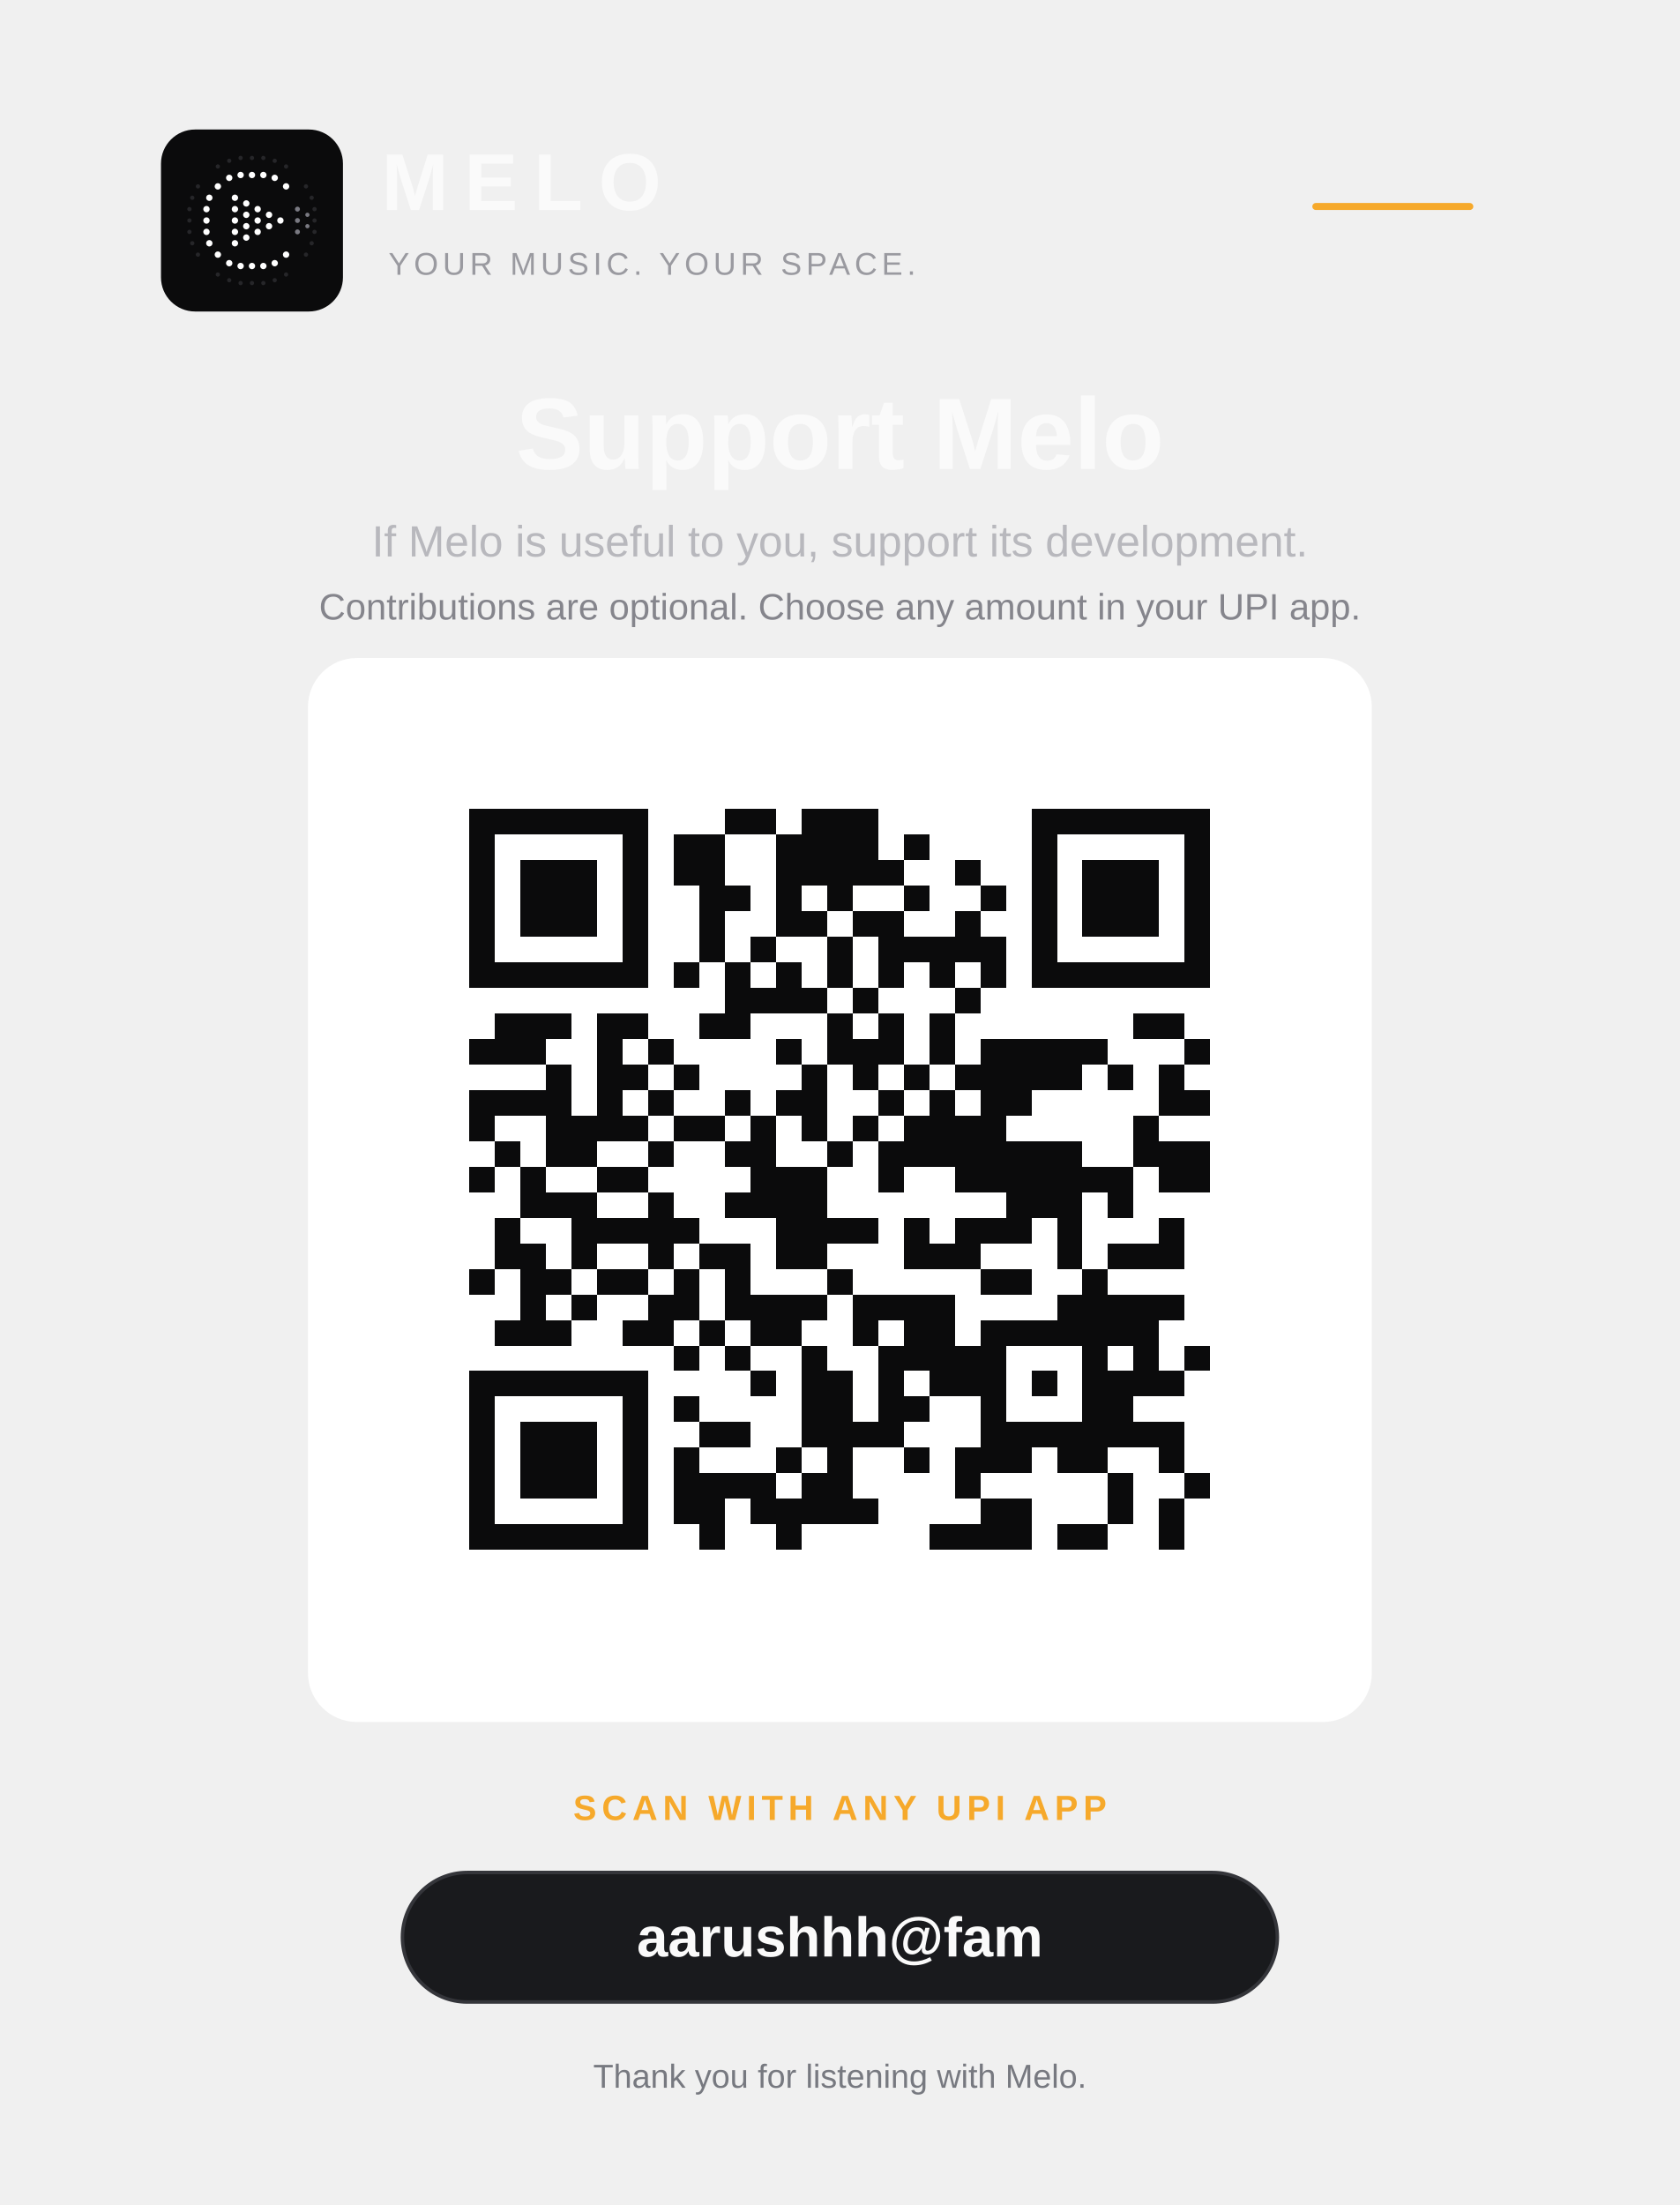
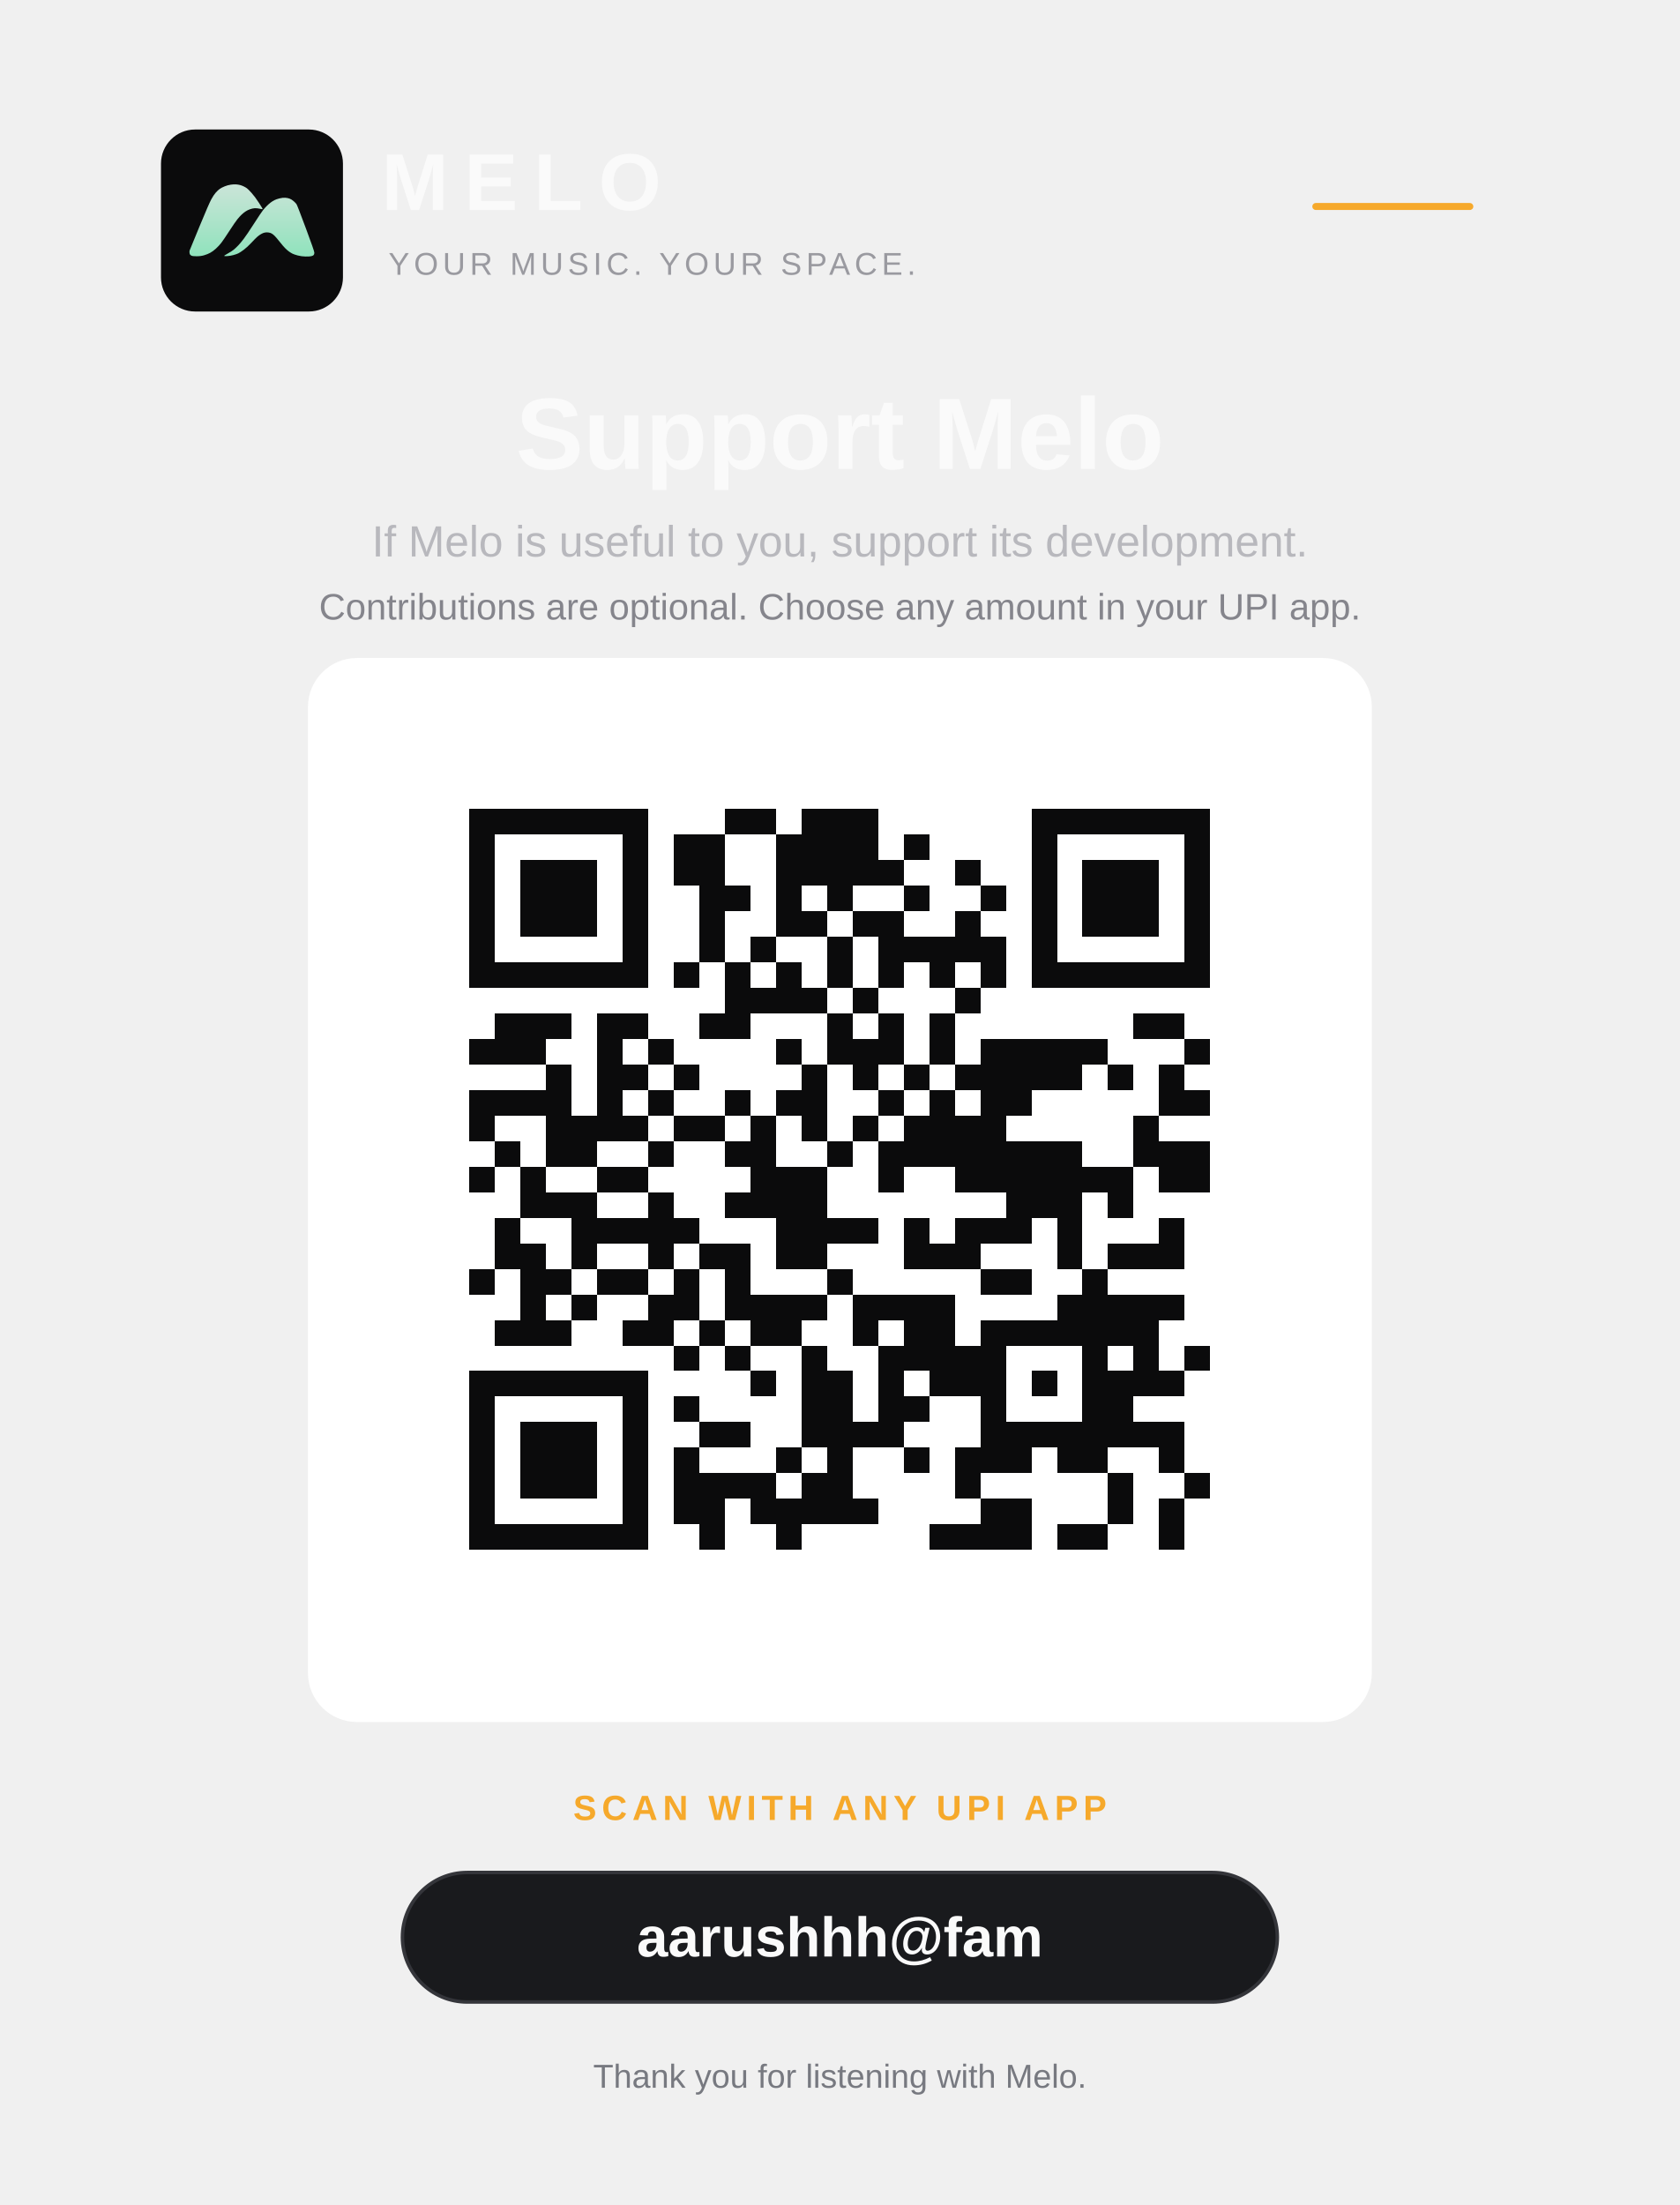
<svg xmlns="http://www.w3.org/2000/svg" width="960" height="1260" viewBox="0 0 960 1260" role="img" aria-labelledby="title desc">
  <svg x="92" y="74" width="104" height="104" viewBox="0 0 256 256">
+     <defs>
+       <linearGradient id="melo-m" x1="0" y1="76.96" x2="0" y2="179.04" gradientUnits="userSpaceOnUse">
+         <stop offset="0" stop-color="#CBE4D8" />
+         <stop offset="1" stop-color="#8FE3BC" />
+       </linearGradient>
+     </defs>
    <rect width="256" height="256" rx="48" fill="#0B0B0C" />
-     <g fill="#262629">
-       <circle cx="112" cy="40" r="3" />
-       <circle cx="128" cy="40" r="3" />
-       <circle cx="144" cy="40" r="3" />
-       <circle cx="96" cy="44" r="3" />
-       <circle cx="160" cy="44" r="3" />
-       <circle cx="80" cy="52" r="3" />
-       <circle cx="176" cy="52" r="3" />
-       <circle cx="112" cy="216" r="3" />
-       <circle cx="128" cy="216" r="3" />
-       <circle cx="144" cy="216" r="3" />
-       <circle cx="96" cy="212" r="3" />
-       <circle cx="160" cy="212" r="3" />
-       <circle cx="80" cy="204" r="3" />
-       <circle cx="176" cy="204" r="3" />
-       <circle cx="40" cy="112" r="3" />
-       <circle cx="40" cy="128" r="3" />
-       <circle cx="40" cy="144" r="3" />
-       <circle cx="44" cy="96" r="3" />
-       <circle cx="44" cy="160" r="3" />
-       <circle cx="52" cy="80" r="3" />
-       <circle cx="52" cy="176" r="3" />
-       <circle cx="216" cy="112" r="3" />
-       <circle cx="216" cy="128" r="3" />
-       <circle cx="216" cy="144" r="3" />
-       <circle cx="212" cy="96" r="3" />
-       <circle cx="212" cy="160" r="3" />
-       <circle cx="204" cy="80" r="3" />
-       <circle cx="204" cy="176" r="3" />
-     </g>
-     <g fill="#FFFFFF">
-       <circle cx="112" cy="64" r="4.5" />
-       <circle cx="128" cy="64" r="4.5" />
-       <circle cx="144" cy="64" r="4.5" />
-       <circle cx="96" cy="68" r="4.5" />
-       <circle cx="160" cy="68" r="4.5" />
-       <circle cx="80" cy="80" r="4.5" />
-       <circle cx="176" cy="80" r="4.5" />
-       <circle cx="68" cy="96" r="4.5" />
-       <circle cx="64" cy="112" r="4.5" />
-       <circle cx="64" cy="128" r="4.5" />
-       <circle cx="64" cy="144" r="4.5" />
-       <circle cx="68" cy="160" r="4.5" />
-       <circle cx="80" cy="176" r="4.5" />
-       <circle cx="176" cy="176" r="4.5" />
-       <circle cx="96" cy="188" r="4.5" />
-       <circle cx="160" cy="188" r="4.5" />
-       <circle cx="112" cy="192" r="4.5" />
-       <circle cx="128" cy="192" r="4.5" />
-       <circle cx="144" cy="192" r="4.5" />
-       <circle cx="104" cy="96" r="4.5" />
-       <circle cx="104" cy="112" r="4.5" />
-       <circle cx="104" cy="128" r="4.5" />
-       <circle cx="104" cy="144" r="4.5" />
-       <circle cx="104" cy="160" r="4.5" />
-       <circle cx="120" cy="104" r="4.5" />
-       <circle cx="120" cy="120" r="4.5" />
-       <circle cx="120" cy="136" r="4.5" />
-       <circle cx="120" cy="152" r="4.5" />
-       <circle cx="136" cy="112" r="4.5" />
-       <circle cx="136" cy="128" r="4.5" />
-       <circle cx="136" cy="144" r="4.5" />
-       <circle cx="152" cy="120" r="4.5" />
-       <circle cx="152" cy="136" r="4.5" />
-       <circle cx="168" cy="128" r="4.5" />
-     </g>
-     <g fill="#7A7A82">
-       <circle cx="192" cy="112" r="3.5" />
-       <circle cx="192" cy="128" r="3.5" />
-       <circle cx="192" cy="144" r="3.5" />
-       <circle cx="206" cy="120" r="3" />
-       <circle cx="206" cy="136" r="3" />
-     </g>
+     <path fill="url(#melo-m)" d="M98.28,77.59 Q102.73,76.96 105.78,77.22 Q108.83,77.47 111.24,78.1 Q113.66,78.74 116.32,80 Q118.99,81.27 120.89,82.67 Q122.79,84.07 127.49,89.28 Q132.19,94.49 137.78,103.12 Q143.36,111.76 142.99,112.01 Q142.61,112.27 138.67,111.38 Q134.72,110.49 131.56,110.74 Q128.39,111 124.96,112.27 Q121.52,113.53 118.73,115.43 Q115.94,117.33 113.28,119.88 Q110.61,122.42 107.43,126.35 Q104.26,130.29 96.26,142.61 Q88.26,154.93 84.96,159.25 Q81.66,163.57 77.34,167.5 Q73.02,171.44 69.21,173.47 Q65.4,175.5 60.7,176.9 Q56,178.3 50.29,178.3 Q44.58,178.3 43.05,177.54 Q41.53,176.77 40.89,175.88 Q40.25,174.99 40.12,173.09 Q40,171.19 40.26,170.3 Q40.51,169.41 53.97,136.9 Q67.42,104.38 70.73,98.29 Q74.04,92.2 77.08,88.77 Q80.13,85.34 82.67,83.56 Q85.21,81.78 89.53,80 Q93.84,78.23 98.28,77.59 Z M166.73,96.9 Q171.3,95.76 174.85,96.01 Q178.41,96.27 181.07,97.28 Q183.74,98.29 186.66,100.83 Q189.58,103.38 190.73,105.16 Q191.87,106.93 203.81,138.93 Q215.75,170.93 215.75,173.21 Q215.75,175.5 214.86,176.51 Q213.98,177.53 211.56,178.16 Q209.14,178.79 203.3,178.67 Q197.47,178.55 192.26,177.15 Q187.05,175.75 184.64,174.48 Q182.23,173.21 179.81,171.44 Q177.4,169.66 174.74,166.99 Q172.07,164.33 167.12,158.1 Q162.16,151.88 160.01,149.73 Q157.85,147.57 155.94,146.43 Q154.03,145.28 151.49,144.9 Q148.94,144.51 146.41,144.9 Q143.88,145.28 140.83,147.06 Q137.79,148.84 135.24,151.12 Q132.7,153.4 126.99,159.5 Q121.28,165.59 116.32,169.28 Q111.37,172.97 108.7,174.24 Q106.04,175.5 101.71,176.65 Q97.39,177.79 93.58,178.05 Q89.77,178.3 89.02,177.91 Q88.26,177.53 93.85,174.48 Q99.44,171.44 102.36,169.03 Q105.28,166.61 108.58,163.18 Q111.88,159.75 116.32,153.91 Q120.77,148.06 130.92,132.32 Q141.08,116.58 143.49,113.53 Q145.9,110.49 148.82,107.57 Q151.74,104.64 154.29,102.74 Q156.83,100.83 159.5,99.44 Q162.16,98.04 166.73,96.9 Z" />
  </svg>
  <text x="218" y="120" fill="#FAFAFA" font-family="Arial, sans-serif" font-size="46" font-weight="700" letter-spacing="9">MELO</text>
  <text x="222" y="157" fill="#9A9AA0" font-family="Arial, sans-serif" font-size="18" letter-spacing="2.5">YOUR MUSIC. YOUR SPACE.</text>
  <rect x="750" y="116" width="92" height="4" rx="2" fill="#F6A92B" />
  <text x="480" y="268" fill="#FAFAFA" text-anchor="middle" font-family="Arial, sans-serif" font-size="58" font-weight="700">Support Melo</text>
  <text x="480" y="318" fill="#B8B8BD" text-anchor="middle" font-family="Arial, sans-serif" font-size="25">If Melo is useful to you, support its development.</text>
  <text x="480" y="354" fill="#85858C" text-anchor="middle" font-family="Arial, sans-serif" font-size="21">Contributions are optional. Choose any amount in your UPI app.</text>
  <rect x="176" y="376" width="608" height="608" rx="28" fill="#FFFFFF" />
  <g transform="translate(210 404) scale(14.59459)" shape-rendering="crispEdges">
    <path d="M4 4h1v1h-1zM5 4h1v1h-1zM6 4h1v1h-1zM7 4h1v1h-1zM8 4h1v1h-1zM9 4h1v1h-1zM10 4h1v1h-1zM14 4h1v1h-1zM15 4h1v1h-1zM17 4h1v1h-1zM18 4h1v1h-1zM19 4h1v1h-1zM26 4h1v1h-1zM27 4h1v1h-1zM28 4h1v1h-1zM29 4h1v1h-1zM30 4h1v1h-1zM31 4h1v1h-1zM32 4h1v1h-1zM4 5h1v1h-1zM10 5h1v1h-1zM12 5h1v1h-1zM13 5h1v1h-1zM16 5h1v1h-1zM17 5h1v1h-1zM18 5h1v1h-1zM19 5h1v1h-1zM21 5h1v1h-1zM26 5h1v1h-1zM32 5h1v1h-1zM4 6h1v1h-1zM6 6h1v1h-1zM7 6h1v1h-1zM8 6h1v1h-1zM10 6h1v1h-1zM12 6h1v1h-1zM13 6h1v1h-1zM16 6h1v1h-1zM17 6h1v1h-1zM18 6h1v1h-1zM19 6h1v1h-1zM20 6h1v1h-1zM23 6h1v1h-1zM26 6h1v1h-1zM28 6h1v1h-1zM29 6h1v1h-1zM30 6h1v1h-1zM32 6h1v1h-1zM4 7h1v1h-1zM6 7h1v1h-1zM7 7h1v1h-1zM8 7h1v1h-1zM10 7h1v1h-1zM13 7h1v1h-1zM14 7h1v1h-1zM16 7h1v1h-1zM18 7h1v1h-1zM21 7h1v1h-1zM24 7h1v1h-1zM26 7h1v1h-1zM28 7h1v1h-1zM29 7h1v1h-1zM30 7h1v1h-1zM32 7h1v1h-1zM4 8h1v1h-1zM6 8h1v1h-1zM7 8h1v1h-1zM8 8h1v1h-1zM10 8h1v1h-1zM13 8h1v1h-1zM16 8h1v1h-1zM17 8h1v1h-1zM19 8h1v1h-1zM20 8h1v1h-1zM23 8h1v1h-1zM26 8h1v1h-1zM28 8h1v1h-1zM29 8h1v1h-1zM30 8h1v1h-1zM32 8h1v1h-1zM4 9h1v1h-1zM10 9h1v1h-1zM13 9h1v1h-1zM15 9h1v1h-1zM18 9h1v1h-1zM20 9h1v1h-1zM21 9h1v1h-1zM22 9h1v1h-1zM23 9h1v1h-1zM24 9h1v1h-1zM26 9h1v1h-1zM32 9h1v1h-1zM4 10h1v1h-1zM5 10h1v1h-1zM6 10h1v1h-1zM7 10h1v1h-1zM8 10h1v1h-1zM9 10h1v1h-1zM10 10h1v1h-1zM12 10h1v1h-1zM14 10h1v1h-1zM16 10h1v1h-1zM18 10h1v1h-1zM20 10h1v1h-1zM22 10h1v1h-1zM24 10h1v1h-1zM26 10h1v1h-1zM27 10h1v1h-1zM28 10h1v1h-1zM29 10h1v1h-1zM30 10h1v1h-1zM31 10h1v1h-1zM32 10h1v1h-1zM14 11h1v1h-1zM15 11h1v1h-1zM16 11h1v1h-1zM17 11h1v1h-1zM19 11h1v1h-1zM23 11h1v1h-1zM5 12h1v1h-1zM6 12h1v1h-1zM7 12h1v1h-1zM9 12h1v1h-1zM10 12h1v1h-1zM13 12h1v1h-1zM14 12h1v1h-1zM18 12h1v1h-1zM20 12h1v1h-1zM22 12h1v1h-1zM30 12h1v1h-1zM31 12h1v1h-1zM4 13h1v1h-1zM5 13h1v1h-1zM6 13h1v1h-1zM9 13h1v1h-1zM11 13h1v1h-1zM16 13h1v1h-1zM18 13h1v1h-1zM19 13h1v1h-1zM20 13h1v1h-1zM22 13h1v1h-1zM24 13h1v1h-1zM25 13h1v1h-1zM26 13h1v1h-1zM27 13h1v1h-1zM28 13h1v1h-1zM32 13h1v1h-1zM7 14h1v1h-1zM9 14h1v1h-1zM10 14h1v1h-1zM12 14h1v1h-1zM17 14h1v1h-1zM19 14h1v1h-1zM21 14h1v1h-1zM23 14h1v1h-1zM24 14h1v1h-1zM25 14h1v1h-1zM26 14h1v1h-1zM27 14h1v1h-1zM29 14h1v1h-1zM31 14h1v1h-1zM4 15h1v1h-1zM5 15h1v1h-1zM6 15h1v1h-1zM7 15h1v1h-1zM9 15h1v1h-1zM11 15h1v1h-1zM14 15h1v1h-1zM16 15h1v1h-1zM17 15h1v1h-1zM20 15h1v1h-1zM22 15h1v1h-1zM24 15h1v1h-1zM25 15h1v1h-1zM31 15h1v1h-1zM32 15h1v1h-1zM4 16h1v1h-1zM7 16h1v1h-1zM8 16h1v1h-1zM9 16h1v1h-1zM10 16h1v1h-1zM12 16h1v1h-1zM13 16h1v1h-1zM15 16h1v1h-1zM17 16h1v1h-1zM19 16h1v1h-1zM21 16h1v1h-1zM22 16h1v1h-1zM23 16h1v1h-1zM24 16h1v1h-1zM30 16h1v1h-1zM5 17h1v1h-1zM7 17h1v1h-1zM8 17h1v1h-1zM11 17h1v1h-1zM14 17h1v1h-1zM15 17h1v1h-1zM18 17h1v1h-1zM20 17h1v1h-1zM21 17h1v1h-1zM22 17h1v1h-1zM23 17h1v1h-1zM24 17h1v1h-1zM25 17h1v1h-1zM26 17h1v1h-1zM27 17h1v1h-1zM30 17h1v1h-1zM31 17h1v1h-1zM32 17h1v1h-1zM4 18h1v1h-1zM6 18h1v1h-1zM9 18h1v1h-1zM10 18h1v1h-1zM15 18h1v1h-1zM16 18h1v1h-1zM17 18h1v1h-1zM20 18h1v1h-1zM23 18h1v1h-1zM24 18h1v1h-1zM25 18h1v1h-1zM26 18h1v1h-1zM27 18h1v1h-1zM28 18h1v1h-1zM29 18h1v1h-1zM31 18h1v1h-1zM32 18h1v1h-1zM6 19h1v1h-1zM7 19h1v1h-1zM8 19h1v1h-1zM11 19h1v1h-1zM14 19h1v1h-1zM15 19h1v1h-1zM16 19h1v1h-1zM17 19h1v1h-1zM25 19h1v1h-1zM26 19h1v1h-1zM27 19h1v1h-1zM29 19h1v1h-1zM5 20h1v1h-1zM8 20h1v1h-1zM9 20h1v1h-1zM10 20h1v1h-1zM11 20h1v1h-1zM12 20h1v1h-1zM16 20h1v1h-1zM17 20h1v1h-1zM18 20h1v1h-1zM19 20h1v1h-1zM21 20h1v1h-1zM23 20h1v1h-1zM24 20h1v1h-1zM25 20h1v1h-1zM27 20h1v1h-1zM31 20h1v1h-1zM5 21h1v1h-1zM6 21h1v1h-1zM8 21h1v1h-1zM11 21h1v1h-1zM13 21h1v1h-1zM14 21h1v1h-1zM16 21h1v1h-1zM17 21h1v1h-1zM21 21h1v1h-1zM22 21h1v1h-1zM23 21h1v1h-1zM27 21h1v1h-1zM29 21h1v1h-1zM30 21h1v1h-1zM31 21h1v1h-1zM4 22h1v1h-1zM6 22h1v1h-1zM7 22h1v1h-1zM9 22h1v1h-1zM10 22h1v1h-1zM12 22h1v1h-1zM14 22h1v1h-1zM18 22h1v1h-1zM24 22h1v1h-1zM25 22h1v1h-1zM28 22h1v1h-1zM6 23h1v1h-1zM8 23h1v1h-1zM11 23h1v1h-1zM12 23h1v1h-1zM14 23h1v1h-1zM15 23h1v1h-1zM16 23h1v1h-1zM17 23h1v1h-1zM19 23h1v1h-1zM20 23h1v1h-1zM21 23h1v1h-1zM22 23h1v1h-1zM27 23h1v1h-1zM28 23h1v1h-1zM29 23h1v1h-1zM30 23h1v1h-1zM31 23h1v1h-1zM5 24h1v1h-1zM6 24h1v1h-1zM7 24h1v1h-1zM10 24h1v1h-1zM11 24h1v1h-1zM13 24h1v1h-1zM15 24h1v1h-1zM16 24h1v1h-1zM19 24h1v1h-1zM21 24h1v1h-1zM22 24h1v1h-1zM24 24h1v1h-1zM25 24h1v1h-1zM26 24h1v1h-1zM27 24h1v1h-1zM28 24h1v1h-1zM29 24h1v1h-1zM30 24h1v1h-1zM12 25h1v1h-1zM14 25h1v1h-1zM17 25h1v1h-1zM20 25h1v1h-1zM21 25h1v1h-1zM22 25h1v1h-1zM23 25h1v1h-1zM24 25h1v1h-1zM28 25h1v1h-1zM30 25h1v1h-1zM32 25h1v1h-1zM4 26h1v1h-1zM5 26h1v1h-1zM6 26h1v1h-1zM7 26h1v1h-1zM8 26h1v1h-1zM9 26h1v1h-1zM10 26h1v1h-1zM15 26h1v1h-1zM17 26h1v1h-1zM18 26h1v1h-1zM20 26h1v1h-1zM22 26h1v1h-1zM23 26h1v1h-1zM24 26h1v1h-1zM26 26h1v1h-1zM28 26h1v1h-1zM29 26h1v1h-1zM30 26h1v1h-1zM31 26h1v1h-1zM4 27h1v1h-1zM10 27h1v1h-1zM12 27h1v1h-1zM17 27h1v1h-1zM18 27h1v1h-1zM20 27h1v1h-1zM21 27h1v1h-1zM24 27h1v1h-1zM28 27h1v1h-1zM29 27h1v1h-1zM4 28h1v1h-1zM6 28h1v1h-1zM7 28h1v1h-1zM8 28h1v1h-1zM10 28h1v1h-1zM13 28h1v1h-1zM14 28h1v1h-1zM17 28h1v1h-1zM18 28h1v1h-1zM19 28h1v1h-1zM20 28h1v1h-1zM24 28h1v1h-1zM25 28h1v1h-1zM26 28h1v1h-1zM27 28h1v1h-1zM28 28h1v1h-1zM29 28h1v1h-1zM30 28h1v1h-1zM31 28h1v1h-1zM4 29h1v1h-1zM6 29h1v1h-1zM7 29h1v1h-1zM8 29h1v1h-1zM10 29h1v1h-1zM12 29h1v1h-1zM16 29h1v1h-1zM18 29h1v1h-1zM21 29h1v1h-1zM23 29h1v1h-1zM24 29h1v1h-1zM25 29h1v1h-1zM27 29h1v1h-1zM28 29h1v1h-1zM31 29h1v1h-1zM4 30h1v1h-1zM6 30h1v1h-1zM7 30h1v1h-1zM8 30h1v1h-1zM10 30h1v1h-1zM12 30h1v1h-1zM13 30h1v1h-1zM14 30h1v1h-1zM15 30h1v1h-1zM17 30h1v1h-1zM18 30h1v1h-1zM23 30h1v1h-1zM29 30h1v1h-1zM32 30h1v1h-1zM4 31h1v1h-1zM10 31h1v1h-1zM12 31h1v1h-1zM13 31h1v1h-1zM15 31h1v1h-1zM16 31h1v1h-1zM17 31h1v1h-1zM18 31h1v1h-1zM19 31h1v1h-1zM24 31h1v1h-1zM25 31h1v1h-1zM29 31h1v1h-1zM31 31h1v1h-1zM4 32h1v1h-1zM5 32h1v1h-1zM6 32h1v1h-1zM7 32h1v1h-1zM8 32h1v1h-1zM9 32h1v1h-1zM10 32h1v1h-1zM13 32h1v1h-1zM16 32h1v1h-1zM22 32h1v1h-1zM23 32h1v1h-1zM24 32h1v1h-1zM25 32h1v1h-1zM27 32h1v1h-1zM28 32h1v1h-1zM31 32h1v1h-1z" fill="#0B0B0C" />
  </g>
  <text x="480" y="1040" fill="#F6A92B" text-anchor="middle" font-family="Arial, sans-serif" font-size="20" font-weight="700" letter-spacing="3">SCAN WITH ANY UPI APP</text>
  <rect x="230" y="1070" width="500" height="74" rx="37" fill="#191A1D" stroke="#34353A" stroke-width="2" />
  <text x="480" y="1118" fill="#FAFAFA" text-anchor="middle" font-family="Arial, sans-serif" font-size="32" font-weight="600">aarushhh@fam</text>
  <text x="480" y="1193" fill="#777980" text-anchor="middle" font-family="Arial, sans-serif" font-size="19">Thank you for listening with Melo.</text>
</svg>
